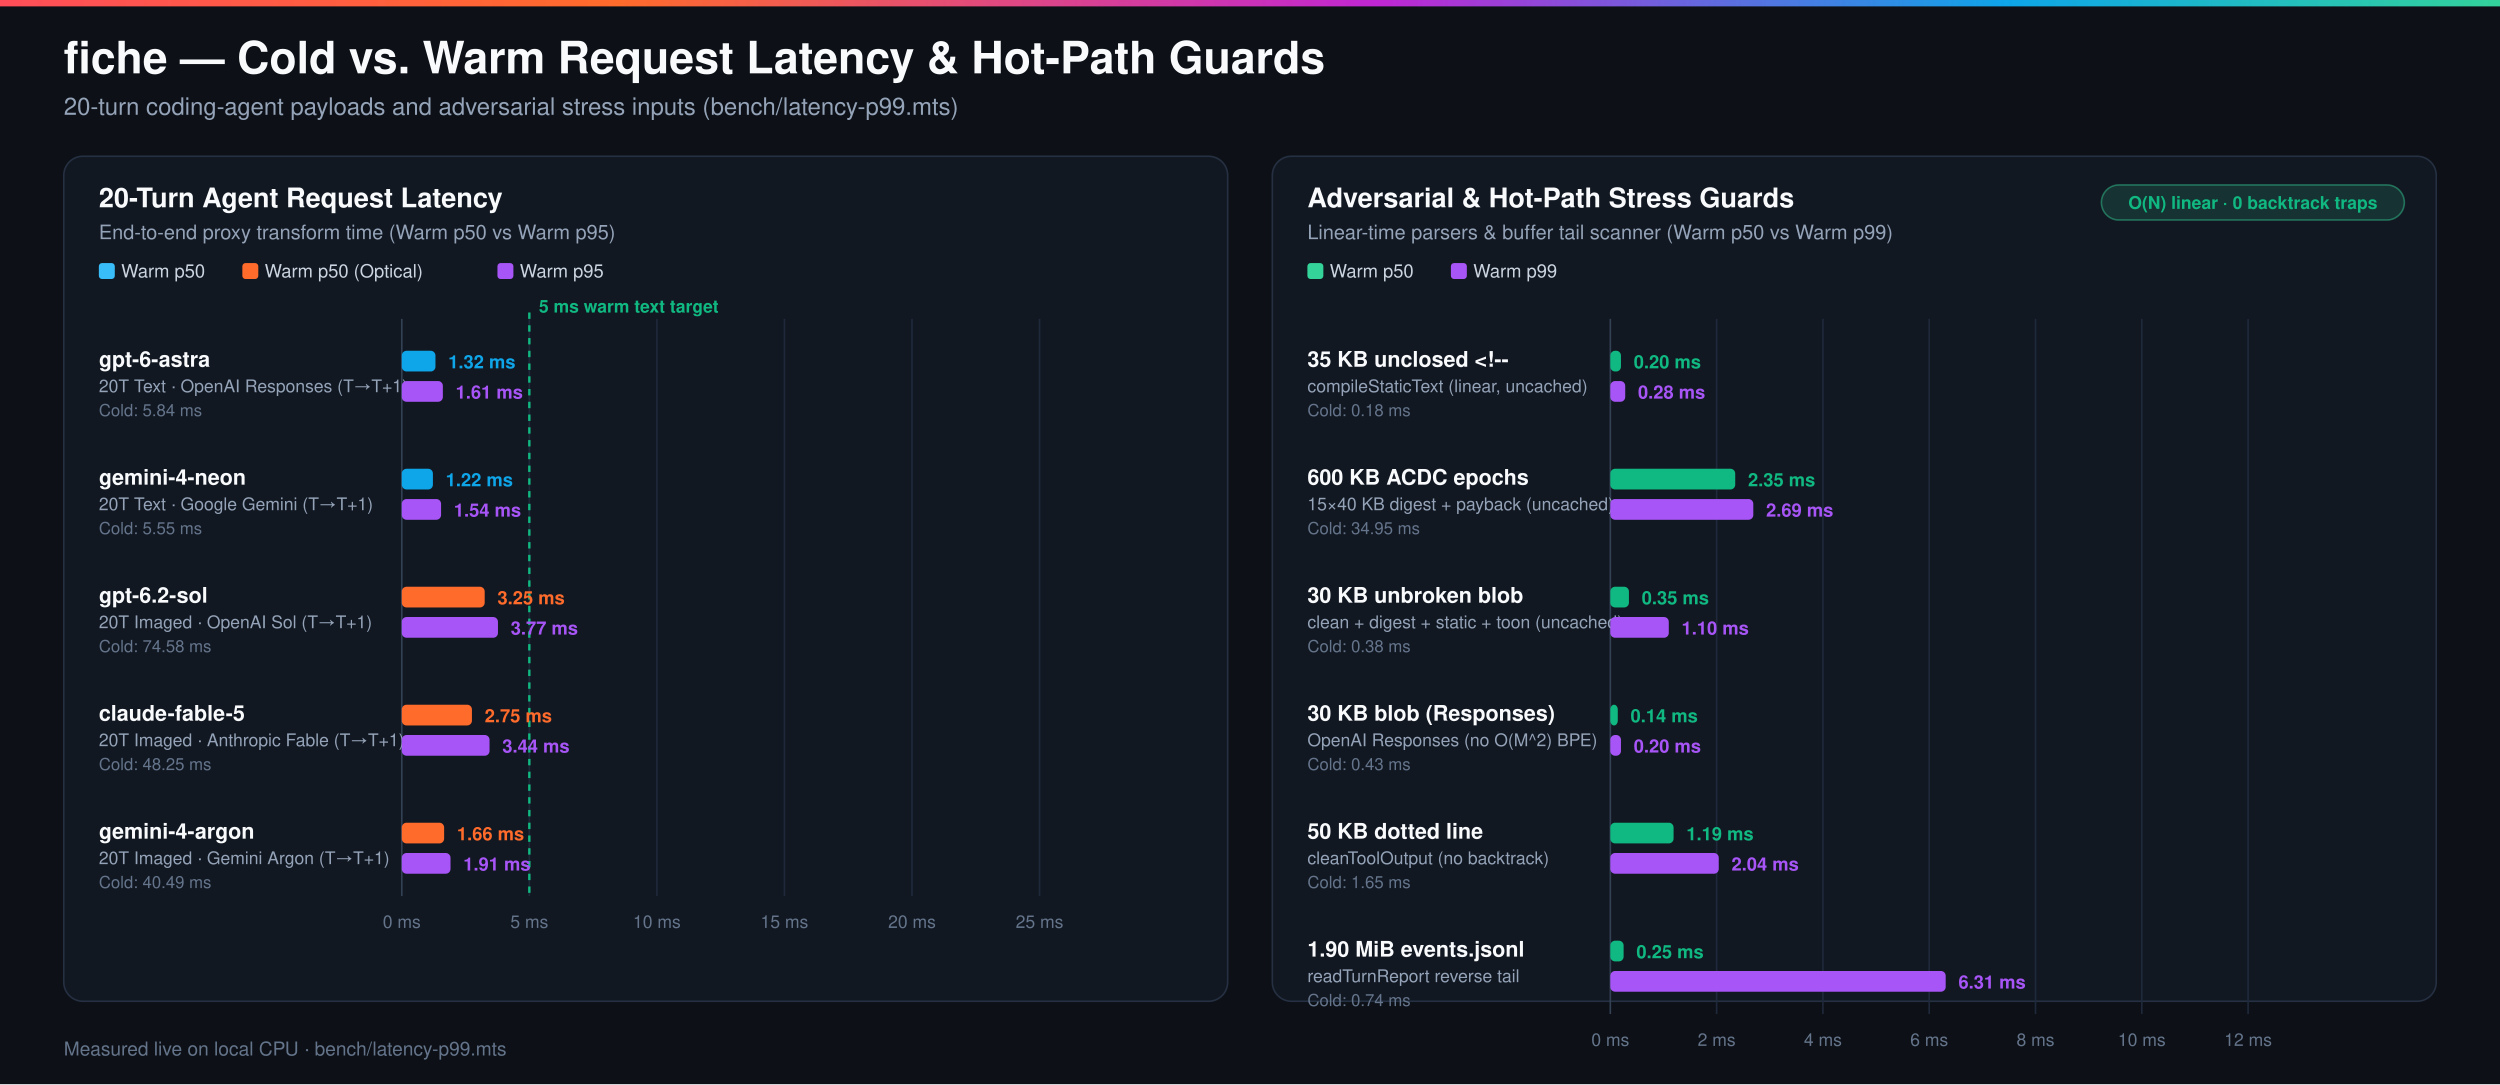
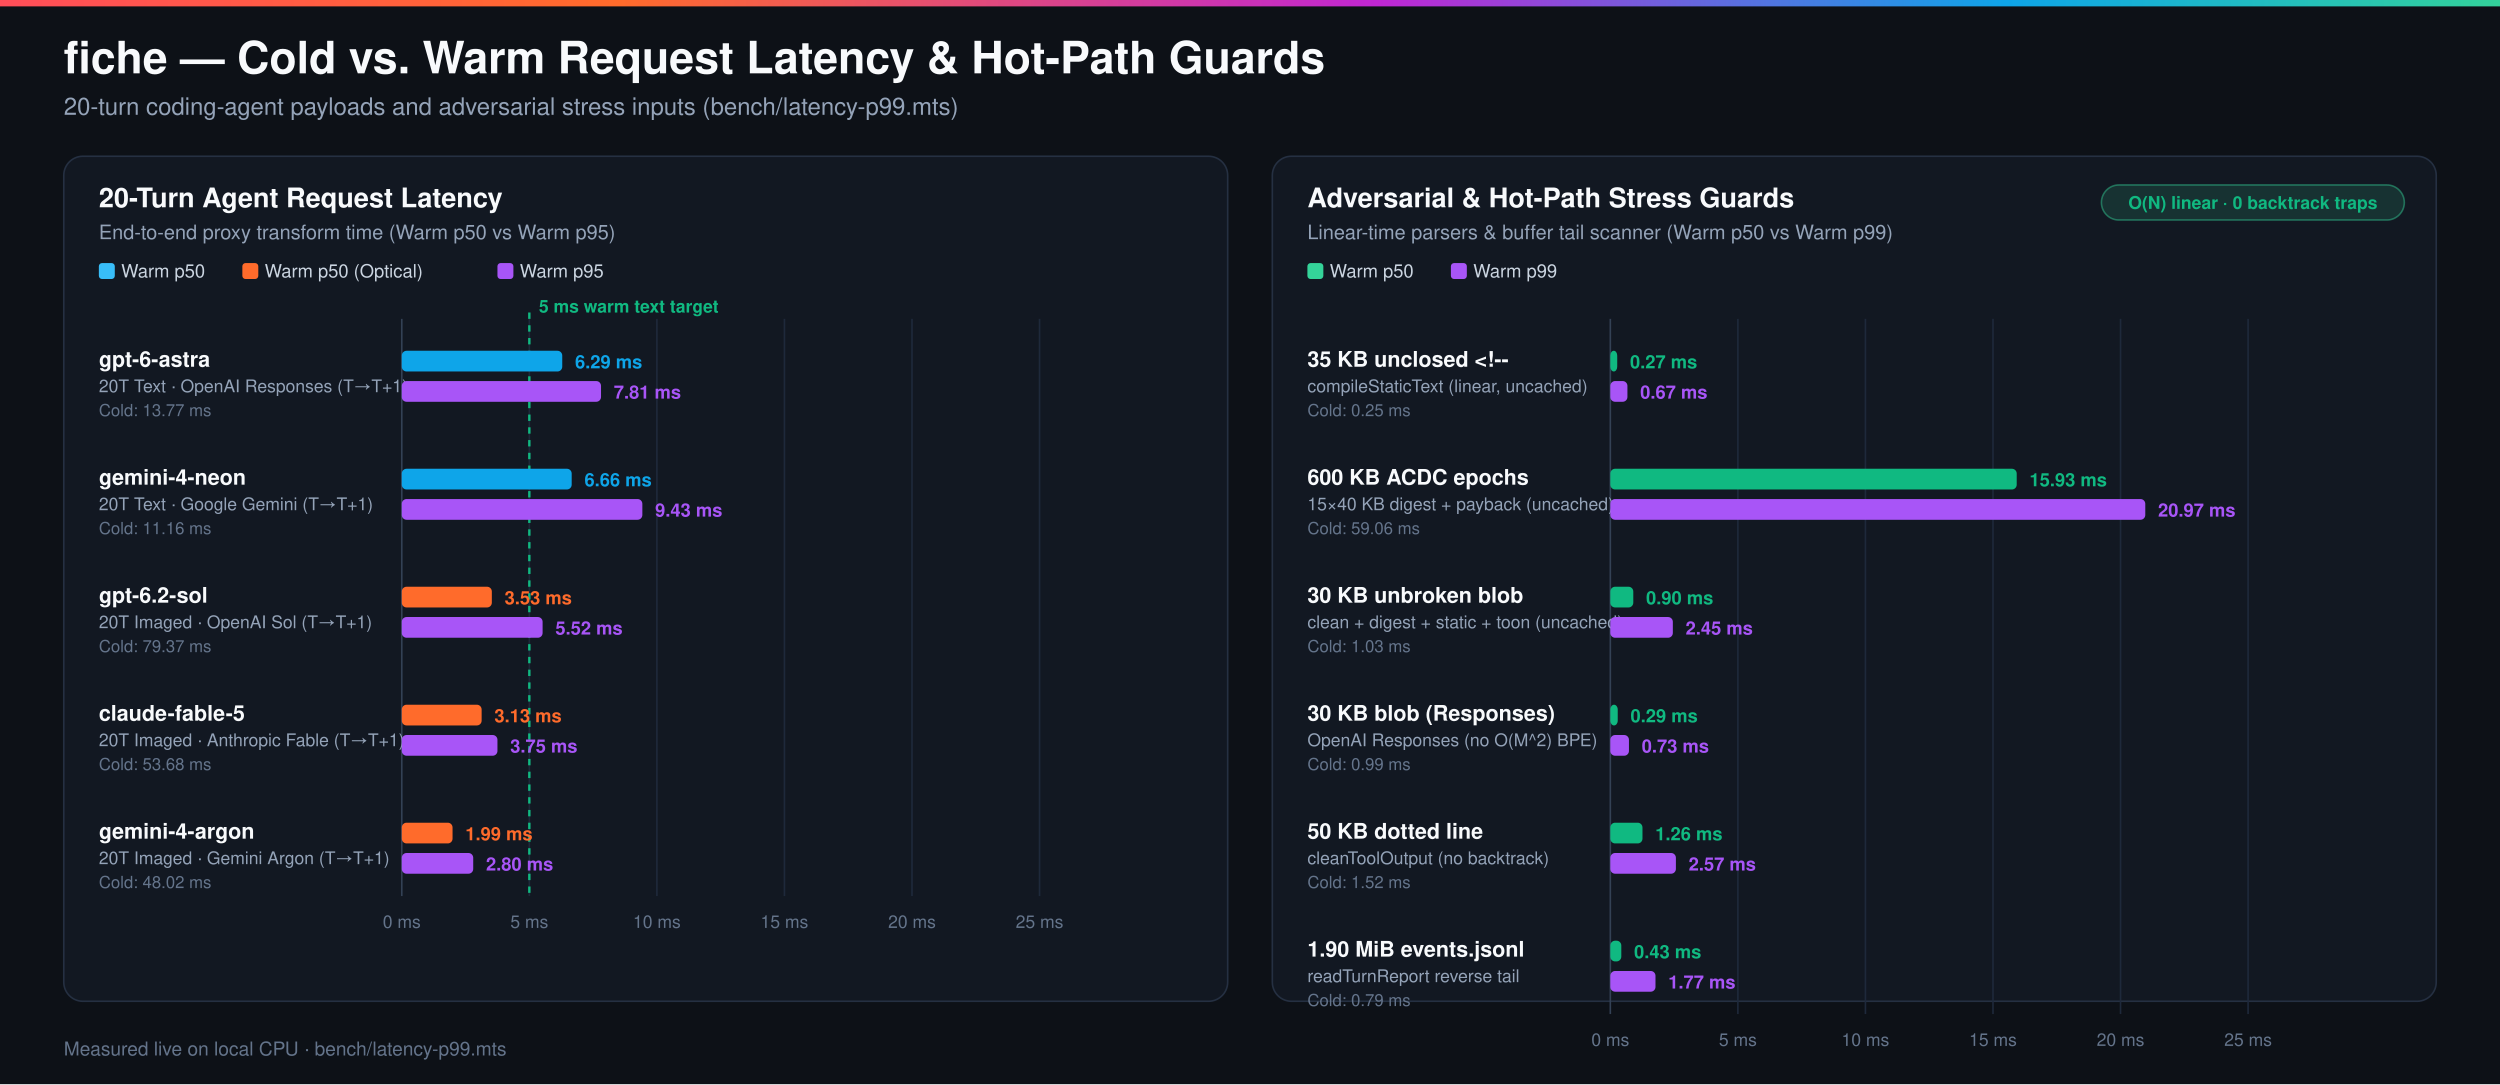
<svg xmlns="http://www.w3.org/2000/svg" viewBox="0 0 1568 680" width="1568" height="680" font-family="-apple-system,BlinkMacSystemFont,Segoe UI,Helvetica,Arial,sans-serif">
  <defs>
    <linearGradient id="prism" x1="0" y1="0" x2="1" y2="0">
      <stop offset="0%" stop-color="#FF4D5A" />
      <stop offset="25%" stop-color="#FF6B2B" />
      <stop offset="55%" stop-color="#C026D3" />
      <stop offset="80%" stop-color="#0EA5E9" />
      <stop offset="100%" stop-color="#34D399" />
    </linearGradient>
  </defs>
  <rect width="1568" height="680" fill="#0D1117" />
  <rect width="1568" height="4" fill="url(#prism)" />
  <text x="40" y="46" fill="#F8FAFC" font-size="28" font-weight="700">fiche — Cold vs. Warm Request Latency &amp; Hot-Path Guards</text>
  <text x="40" y="72" fill="#94A3B8" font-size="15">20-turn coding-agent payloads and adversarial stress inputs (bench/latency-p99.mts)</text>
  <rect x="40" y="98" width="730" height="530" rx="12" fill="#121822" stroke="#253042" />
  <text x="62" y="130" fill="#F8FAFC" font-size="17" font-weight="700">20-Turn Agent Request Latency</text>
  <text x="62" y="150" fill="#94A3B8" font-size="12.5">End-to-end proxy transform time (Warm p50 vs Warm p95)</text>
  <rect x="62" y="165" width="10" height="10" rx="2" fill="#38BDF8" />
  <text x="76" y="174" fill="#CBD5E1" font-size="11.5" font-weight="500">Warm p50</text>
  <rect x="152" y="165" width="10" height="10" rx="2" fill="#FF6B2B" />
  <text x="166" y="174" fill="#CBD5E1" font-size="11.5" font-weight="500">Warm p50 (Optical)</text>
  <rect x="312" y="165" width="10" height="10" rx="2" fill="#A855F7" />
  <text x="326" y="174" fill="#CBD5E1" font-size="11.5" font-weight="500">Warm p95</text>
  <line x1="252" y1="200" x2="252" y2="562" stroke="#334155" />
  <text x="252" y="582" fill="#64748B" font-size="11" text-anchor="middle">0 ms</text>
  <line x1="332" y1="200" x2="332" y2="562" stroke="#1E293B" />
  <text x="332" y="582" fill="#64748B" font-size="11" text-anchor="middle">5 ms</text>
  <line x1="412" y1="200" x2="412" y2="562" stroke="#1E293B" />
  <text x="412" y="582" fill="#64748B" font-size="11" text-anchor="middle">10 ms</text>
  <line x1="492" y1="200" x2="492" y2="562" stroke="#1E293B" />
  <text x="492" y="582" fill="#64748B" font-size="11" text-anchor="middle">15 ms</text>
  <line x1="572" y1="200" x2="572" y2="562" stroke="#1E293B" />
  <text x="572" y="582" fill="#64748B" font-size="11" text-anchor="middle">20 ms</text>
  <line x1="652" y1="200" x2="652" y2="562" stroke="#1E293B" />
  <text x="652" y="582" fill="#64748B" font-size="11" text-anchor="middle">25 ms</text>
  <line x1="332" y1="196" x2="332" y2="562" stroke="#10B981" stroke-width="1.5" stroke-dasharray="4 4" />
  <text x="338" y="196" fill="#10B981" font-size="11" font-weight="600">5 ms warm text target</text>
  <text x="62" y="230" fill="#F8FAFC" font-size="13.5" font-weight="600">gpt-6-astra</text>
  <text x="62" y="246" fill="#94A3B8" font-size="11">20T Text · OpenAI Responses (T→T+1)</text>
-   <text x="62" y="261" fill="#64748B" font-size="10.5">Cold: 5.84 ms</text>
-   <rect x="252" y="220" width="21.12" height="13" rx="3" fill="#0EA5E9" />
-   <text x="281.12" y="231" fill="#0EA5E9" font-size="11.5" font-weight="600">1.32 ms</text>
-   <rect x="252" y="239" width="25.76" height="13" rx="3" fill="#A855F7" />
-   <text x="285.76" y="250" fill="#A855F7" font-size="11.5" font-weight="600">1.61 ms</text>
+   <text x="62" y="261" fill="#64748B" font-size="10.5">Cold: 13.77 ms</text>
+   <rect x="252" y="220" width="100.64" height="13" rx="3" fill="#0EA5E9" />
+   <text x="360.64" y="231" fill="#0EA5E9" font-size="11.5" font-weight="600">6.29 ms</text>
+   <rect x="252" y="239" width="124.96" height="13" rx="3" fill="#A855F7" />
+   <text x="384.96" y="250" fill="#A855F7" font-size="11.5" font-weight="600">7.81 ms</text>
  <text x="62" y="304" fill="#F8FAFC" font-size="13.5" font-weight="600">gemini-4-neon</text>
  <text x="62" y="320" fill="#94A3B8" font-size="11">20T Text · Google Gemini (T→T+1)</text>
-   <text x="62" y="335" fill="#64748B" font-size="10.5">Cold: 5.55 ms</text>
-   <rect x="252" y="294" width="19.52" height="13" rx="3" fill="#0EA5E9" />
-   <text x="279.52" y="305" fill="#0EA5E9" font-size="11.5" font-weight="600">1.22 ms</text>
-   <rect x="252" y="313" width="24.64" height="13" rx="3" fill="#A855F7" />
-   <text x="284.64" y="324" fill="#A855F7" font-size="11.5" font-weight="600">1.54 ms</text>
+   <text x="62" y="335" fill="#64748B" font-size="10.5">Cold: 11.16 ms</text>
+   <rect x="252" y="294" width="106.56" height="13" rx="3" fill="#0EA5E9" />
+   <text x="366.56" y="305" fill="#0EA5E9" font-size="11.5" font-weight="600">6.66 ms</text>
+   <rect x="252" y="313" width="150.88" height="13" rx="3" fill="#A855F7" />
+   <text x="410.88" y="324" fill="#A855F7" font-size="11.5" font-weight="600">9.43 ms</text>
  <text x="62" y="378" fill="#F8FAFC" font-size="13.5" font-weight="600">gpt-6.2-sol</text>
  <text x="62" y="394" fill="#94A3B8" font-size="11">20T Imaged · OpenAI Sol (T→T+1)</text>
-   <text x="62" y="409" fill="#64748B" font-size="10.5">Cold: 74.58 ms</text>
-   <rect x="252" y="368" width="52" height="13" rx="3" fill="#FF6B2B" />
-   <text x="312" y="379" fill="#FF6B2B" font-size="11.5" font-weight="600">3.25 ms</text>
-   <rect x="252" y="387" width="60.32" height="13" rx="3" fill="#A855F7" />
-   <text x="320.32" y="398" fill="#A855F7" font-size="11.5" font-weight="600">3.77 ms</text>
+   <text x="62" y="409" fill="#64748B" font-size="10.5">Cold: 79.37 ms</text>
+   <rect x="252" y="368" width="56.48" height="13" rx="3" fill="#FF6B2B" />
+   <text x="316.48" y="379" fill="#FF6B2B" font-size="11.5" font-weight="600">3.53 ms</text>
+   <rect x="252" y="387" width="88.32" height="13" rx="3" fill="#A855F7" />
+   <text x="348.32" y="398" fill="#A855F7" font-size="11.5" font-weight="600">5.52 ms</text>
  <text x="62" y="452" fill="#F8FAFC" font-size="13.5" font-weight="600">claude-fable-5</text>
  <text x="62" y="468" fill="#94A3B8" font-size="11">20T Imaged · Anthropic Fable (T→T+1)</text>
-   <text x="62" y="483" fill="#64748B" font-size="10.5">Cold: 48.25 ms</text>
-   <rect x="252" y="442" width="44" height="13" rx="3" fill="#FF6B2B" />
-   <text x="304" y="453" fill="#FF6B2B" font-size="11.5" font-weight="600">2.75 ms</text>
-   <rect x="252" y="461" width="55.04" height="13" rx="3" fill="#A855F7" />
-   <text x="315.04" y="472" fill="#A855F7" font-size="11.5" font-weight="600">3.44 ms</text>
+   <text x="62" y="483" fill="#64748B" font-size="10.5">Cold: 53.68 ms</text>
+   <rect x="252" y="442" width="50.08" height="13" rx="3" fill="#FF6B2B" />
+   <text x="310.08" y="453" fill="#FF6B2B" font-size="11.5" font-weight="600">3.13 ms</text>
+   <rect x="252" y="461" width="60" height="13" rx="3" fill="#A855F7" />
+   <text x="320" y="472" fill="#A855F7" font-size="11.5" font-weight="600">3.75 ms</text>
  <text x="62" y="526" fill="#F8FAFC" font-size="13.5" font-weight="600">gemini-4-argon</text>
  <text x="62" y="542" fill="#94A3B8" font-size="11">20T Imaged · Gemini Argon (T→T+1)</text>
-   <text x="62" y="557" fill="#64748B" font-size="10.5">Cold: 40.49 ms</text>
-   <rect x="252" y="516" width="26.56" height="13" rx="3" fill="#FF6B2B" />
-   <text x="286.56" y="527" fill="#FF6B2B" font-size="11.5" font-weight="600">1.66 ms</text>
-   <rect x="252" y="535" width="30.56" height="13" rx="3" fill="#A855F7" />
-   <text x="290.56" y="546" fill="#A855F7" font-size="11.5" font-weight="600">1.91 ms</text>
+   <text x="62" y="557" fill="#64748B" font-size="10.5">Cold: 48.02 ms</text>
+   <rect x="252" y="516" width="31.84" height="13" rx="3" fill="#FF6B2B" />
+   <text x="291.84" y="527" fill="#FF6B2B" font-size="11.5" font-weight="600">1.99 ms</text>
+   <rect x="252" y="535" width="44.8" height="13" rx="3" fill="#A855F7" />
+   <text x="304.8" y="546" fill="#A855F7" font-size="11.5" font-weight="600">2.80 ms</text>
  <rect x="798" y="98" width="730" height="530" rx="12" fill="#121822" stroke="#253042" />
  <text x="820" y="130" fill="#F8FAFC" font-size="17" font-weight="700">Adversarial &amp; Hot-Path Stress Guards</text>
  <text x="820" y="150" fill="#94A3B8" font-size="12.5">Linear-time parsers &amp; buffer tail scanner (Warm p50 vs Warm p99)</text>
  <rect x="1318" y="116" width="190" height="22" rx="11" fill="rgba(52, 211, 153, 0.14)" stroke="rgba(52, 211, 153, 0.45)" />
  <text x="1413" y="131" fill="#10B981" font-size="11" font-weight="600" text-anchor="middle">O(N) linear · 0 backtrack traps</text>
  <rect x="820" y="165" width="10" height="10" rx="2" fill="#34D399" />
  <text x="834" y="174" fill="#CBD5E1" font-size="11.5" font-weight="500">Warm p50</text>
  <rect x="910" y="165" width="10" height="10" rx="2" fill="#A855F7" />
  <text x="924" y="174" fill="#CBD5E1" font-size="11.5" font-weight="500">Warm p99</text>
  <line x1="1010" y1="200" x2="1010" y2="636" stroke="#334155" />
  <text x="1010" y="656" fill="#64748B" font-size="11" text-anchor="middle">0 ms</text>
-   <line x1="1076.667" y1="200" x2="1076.667" y2="636" stroke="#1E293B" />
-   <text x="1076.667" y="656" fill="#64748B" font-size="11" text-anchor="middle">2 ms</text>
-   <line x1="1143.333" y1="200" x2="1143.333" y2="636" stroke="#1E293B" />
-   <text x="1143.333" y="656" fill="#64748B" font-size="11" text-anchor="middle">4 ms</text>
-   <line x1="1210" y1="200" x2="1210" y2="636" stroke="#1E293B" />
-   <text x="1210" y="656" fill="#64748B" font-size="11" text-anchor="middle">6 ms</text>
-   <line x1="1276.667" y1="200" x2="1276.667" y2="636" stroke="#1E293B" />
-   <text x="1276.667" y="656" fill="#64748B" font-size="11" text-anchor="middle">8 ms</text>
-   <line x1="1343.333" y1="200" x2="1343.333" y2="636" stroke="#1E293B" />
-   <text x="1343.333" y="656" fill="#64748B" font-size="11" text-anchor="middle">10 ms</text>
+   <line x1="1090" y1="200" x2="1090" y2="636" stroke="#1E293B" />
+   <text x="1090" y="656" fill="#64748B" font-size="11" text-anchor="middle">5 ms</text>
+   <line x1="1170" y1="200" x2="1170" y2="636" stroke="#1E293B" />
+   <text x="1170" y="656" fill="#64748B" font-size="11" text-anchor="middle">10 ms</text>
+   <line x1="1250" y1="200" x2="1250" y2="636" stroke="#1E293B" />
+   <text x="1250" y="656" fill="#64748B" font-size="11" text-anchor="middle">15 ms</text>
+   <line x1="1330" y1="200" x2="1330" y2="636" stroke="#1E293B" />
+   <text x="1330" y="656" fill="#64748B" font-size="11" text-anchor="middle">20 ms</text>
  <line x1="1410" y1="200" x2="1410" y2="636" stroke="#1E293B" />
-   <text x="1410" y="656" fill="#64748B" font-size="11" text-anchor="middle">12 ms</text>
+   <text x="1410" y="656" fill="#64748B" font-size="11" text-anchor="middle">25 ms</text>
  <text x="820" y="230" fill="#F8FAFC" font-size="13.5" font-weight="600">35 KB unclosed &lt;!--</text>
  <text x="820" y="246" fill="#94A3B8" font-size="11">compileStaticText (linear, uncached)</text>
-   <text x="820" y="261" fill="#64748B" font-size="10.5">Cold: 0.18 ms</text>
-   <rect x="1010" y="220" width="6.667" height="13" rx="3" fill="#10B981" />
-   <text x="1024.667" y="231" fill="#10B981" font-size="11.5" font-weight="600">0.20 ms</text>
-   <rect x="1010" y="239" width="9.333" height="13" rx="3" fill="#A855F7" />
-   <text x="1027.333" y="250" fill="#A855F7" font-size="11.5" font-weight="600">0.28 ms</text>
+   <text x="820" y="261" fill="#64748B" font-size="10.5">Cold: 0.25 ms</text>
+   <rect x="1010" y="220" width="4.32" height="13" rx="3" fill="#10B981" />
+   <text x="1022.32" y="231" fill="#10B981" font-size="11.5" font-weight="600">0.27 ms</text>
+   <rect x="1010" y="239" width="10.72" height="13" rx="3" fill="#A855F7" />
+   <text x="1028.72" y="250" fill="#A855F7" font-size="11.5" font-weight="600">0.67 ms</text>
  <text x="820" y="304" fill="#F8FAFC" font-size="13.5" font-weight="600">600 KB ACDC epochs</text>
  <text x="820" y="320" fill="#94A3B8" font-size="11">15×40 KB digest + payback (uncached)</text>
-   <text x="820" y="335" fill="#64748B" font-size="10.5">Cold: 34.95 ms</text>
-   <rect x="1010" y="294" width="78.333" height="13" rx="3" fill="#10B981" />
-   <text x="1096.333" y="305" fill="#10B981" font-size="11.5" font-weight="600">2.35 ms</text>
-   <rect x="1010" y="313" width="89.667" height="13" rx="3" fill="#A855F7" />
-   <text x="1107.667" y="324" fill="#A855F7" font-size="11.5" font-weight="600">2.69 ms</text>
+   <text x="820" y="335" fill="#64748B" font-size="10.5">Cold: 59.06 ms</text>
+   <rect x="1010" y="294" width="254.88" height="13" rx="3" fill="#10B981" />
+   <text x="1272.88" y="305" fill="#10B981" font-size="11.5" font-weight="600">15.93 ms</text>
+   <rect x="1010" y="313" width="335.52" height="13" rx="3" fill="#A855F7" />
+   <text x="1353.52" y="324" fill="#A855F7" font-size="11.5" font-weight="600">20.97 ms</text>
  <text x="820" y="378" fill="#F8FAFC" font-size="13.5" font-weight="600">30 KB unbroken blob</text>
  <text x="820" y="394" fill="#94A3B8" font-size="11">clean + digest + static + toon (uncached)</text>
-   <text x="820" y="409" fill="#64748B" font-size="10.5">Cold: 0.38 ms</text>
-   <rect x="1010" y="368" width="11.667" height="13" rx="3" fill="#10B981" />
-   <text x="1029.667" y="379" fill="#10B981" font-size="11.5" font-weight="600">0.35 ms</text>
-   <rect x="1010" y="387" width="36.667" height="13" rx="3" fill="#A855F7" />
-   <text x="1054.667" y="398" fill="#A855F7" font-size="11.5" font-weight="600">1.10 ms</text>
+   <text x="820" y="409" fill="#64748B" font-size="10.5">Cold: 1.03 ms</text>
+   <rect x="1010" y="368" width="14.4" height="13" rx="3" fill="#10B981" />
+   <text x="1032.4" y="379" fill="#10B981" font-size="11.5" font-weight="600">0.90 ms</text>
+   <rect x="1010" y="387" width="39.2" height="13" rx="3" fill="#A855F7" />
+   <text x="1057.2" y="398" fill="#A855F7" font-size="11.5" font-weight="600">2.45 ms</text>
  <text x="820" y="452" fill="#F8FAFC" font-size="13.5" font-weight="600">30 KB blob (Responses)</text>
  <text x="820" y="468" fill="#94A3B8" font-size="11">OpenAI Responses (no O(M^2) BPE)</text>
-   <text x="820" y="483" fill="#64748B" font-size="10.5">Cold: 0.43 ms</text>
-   <rect x="1010" y="442" width="4.667" height="13" rx="3" fill="#10B981" />
-   <text x="1022.667" y="453" fill="#10B981" font-size="11.5" font-weight="600">0.14 ms</text>
-   <rect x="1010" y="461" width="6.667" height="13" rx="3" fill="#A855F7" />
-   <text x="1024.667" y="472" fill="#A855F7" font-size="11.5" font-weight="600">0.20 ms</text>
+   <text x="820" y="483" fill="#64748B" font-size="10.5">Cold: 0.99 ms</text>
+   <rect x="1010" y="442" width="4.64" height="13" rx="3" fill="#10B981" />
+   <text x="1022.64" y="453" fill="#10B981" font-size="11.5" font-weight="600">0.29 ms</text>
+   <rect x="1010" y="461" width="11.68" height="13" rx="3" fill="#A855F7" />
+   <text x="1029.68" y="472" fill="#A855F7" font-size="11.5" font-weight="600">0.73 ms</text>
  <text x="820" y="526" fill="#F8FAFC" font-size="13.5" font-weight="600">50 KB dotted line</text>
  <text x="820" y="542" fill="#94A3B8" font-size="11">cleanToolOutput (no backtrack)</text>
-   <text x="820" y="557" fill="#64748B" font-size="10.5">Cold: 1.65 ms</text>
-   <rect x="1010" y="516" width="39.667" height="13" rx="3" fill="#10B981" />
-   <text x="1057.667" y="527" fill="#10B981" font-size="11.5" font-weight="600">1.19 ms</text>
-   <rect x="1010" y="535" width="68" height="13" rx="3" fill="#A855F7" />
-   <text x="1086" y="546" fill="#A855F7" font-size="11.5" font-weight="600">2.04 ms</text>
+   <text x="820" y="557" fill="#64748B" font-size="10.5">Cold: 1.52 ms</text>
+   <rect x="1010" y="516" width="20.16" height="13" rx="3" fill="#10B981" />
+   <text x="1038.16" y="527" fill="#10B981" font-size="11.5" font-weight="600">1.26 ms</text>
+   <rect x="1010" y="535" width="41.12" height="13" rx="3" fill="#A855F7" />
+   <text x="1059.12" y="546" fill="#A855F7" font-size="11.5" font-weight="600">2.57 ms</text>
  <text x="820" y="600" fill="#F8FAFC" font-size="13.5" font-weight="600">1.90 MiB events.jsonl</text>
  <text x="820" y="616" fill="#94A3B8" font-size="11">readTurnReport reverse tail</text>
-   <text x="820" y="631" fill="#64748B" font-size="10.5">Cold: 0.74 ms</text>
-   <rect x="1010" y="590" width="8.333" height="13" rx="3" fill="#10B981" />
-   <text x="1026.333" y="601" fill="#10B981" font-size="11.5" font-weight="600">0.25 ms</text>
-   <rect x="1010" y="609" width="210.333" height="13" rx="3" fill="#A855F7" />
-   <text x="1228.333" y="620" fill="#A855F7" font-size="11.5" font-weight="600">6.31 ms</text>
+   <text x="820" y="631" fill="#64748B" font-size="10.5">Cold: 0.79 ms</text>
+   <rect x="1010" y="590" width="6.88" height="13" rx="3" fill="#10B981" />
+   <text x="1024.88" y="601" fill="#10B981" font-size="11.5" font-weight="600">0.43 ms</text>
+   <rect x="1010" y="609" width="28.32" height="13" rx="3" fill="#A855F7" />
+   <text x="1046.32" y="620" fill="#A855F7" font-size="11.5" font-weight="600">1.77 ms</text>
  <text x="40" y="662" fill="#64748B" font-size="12">Measured live on local CPU · bench/latency-p99.mts</text>
</svg>
